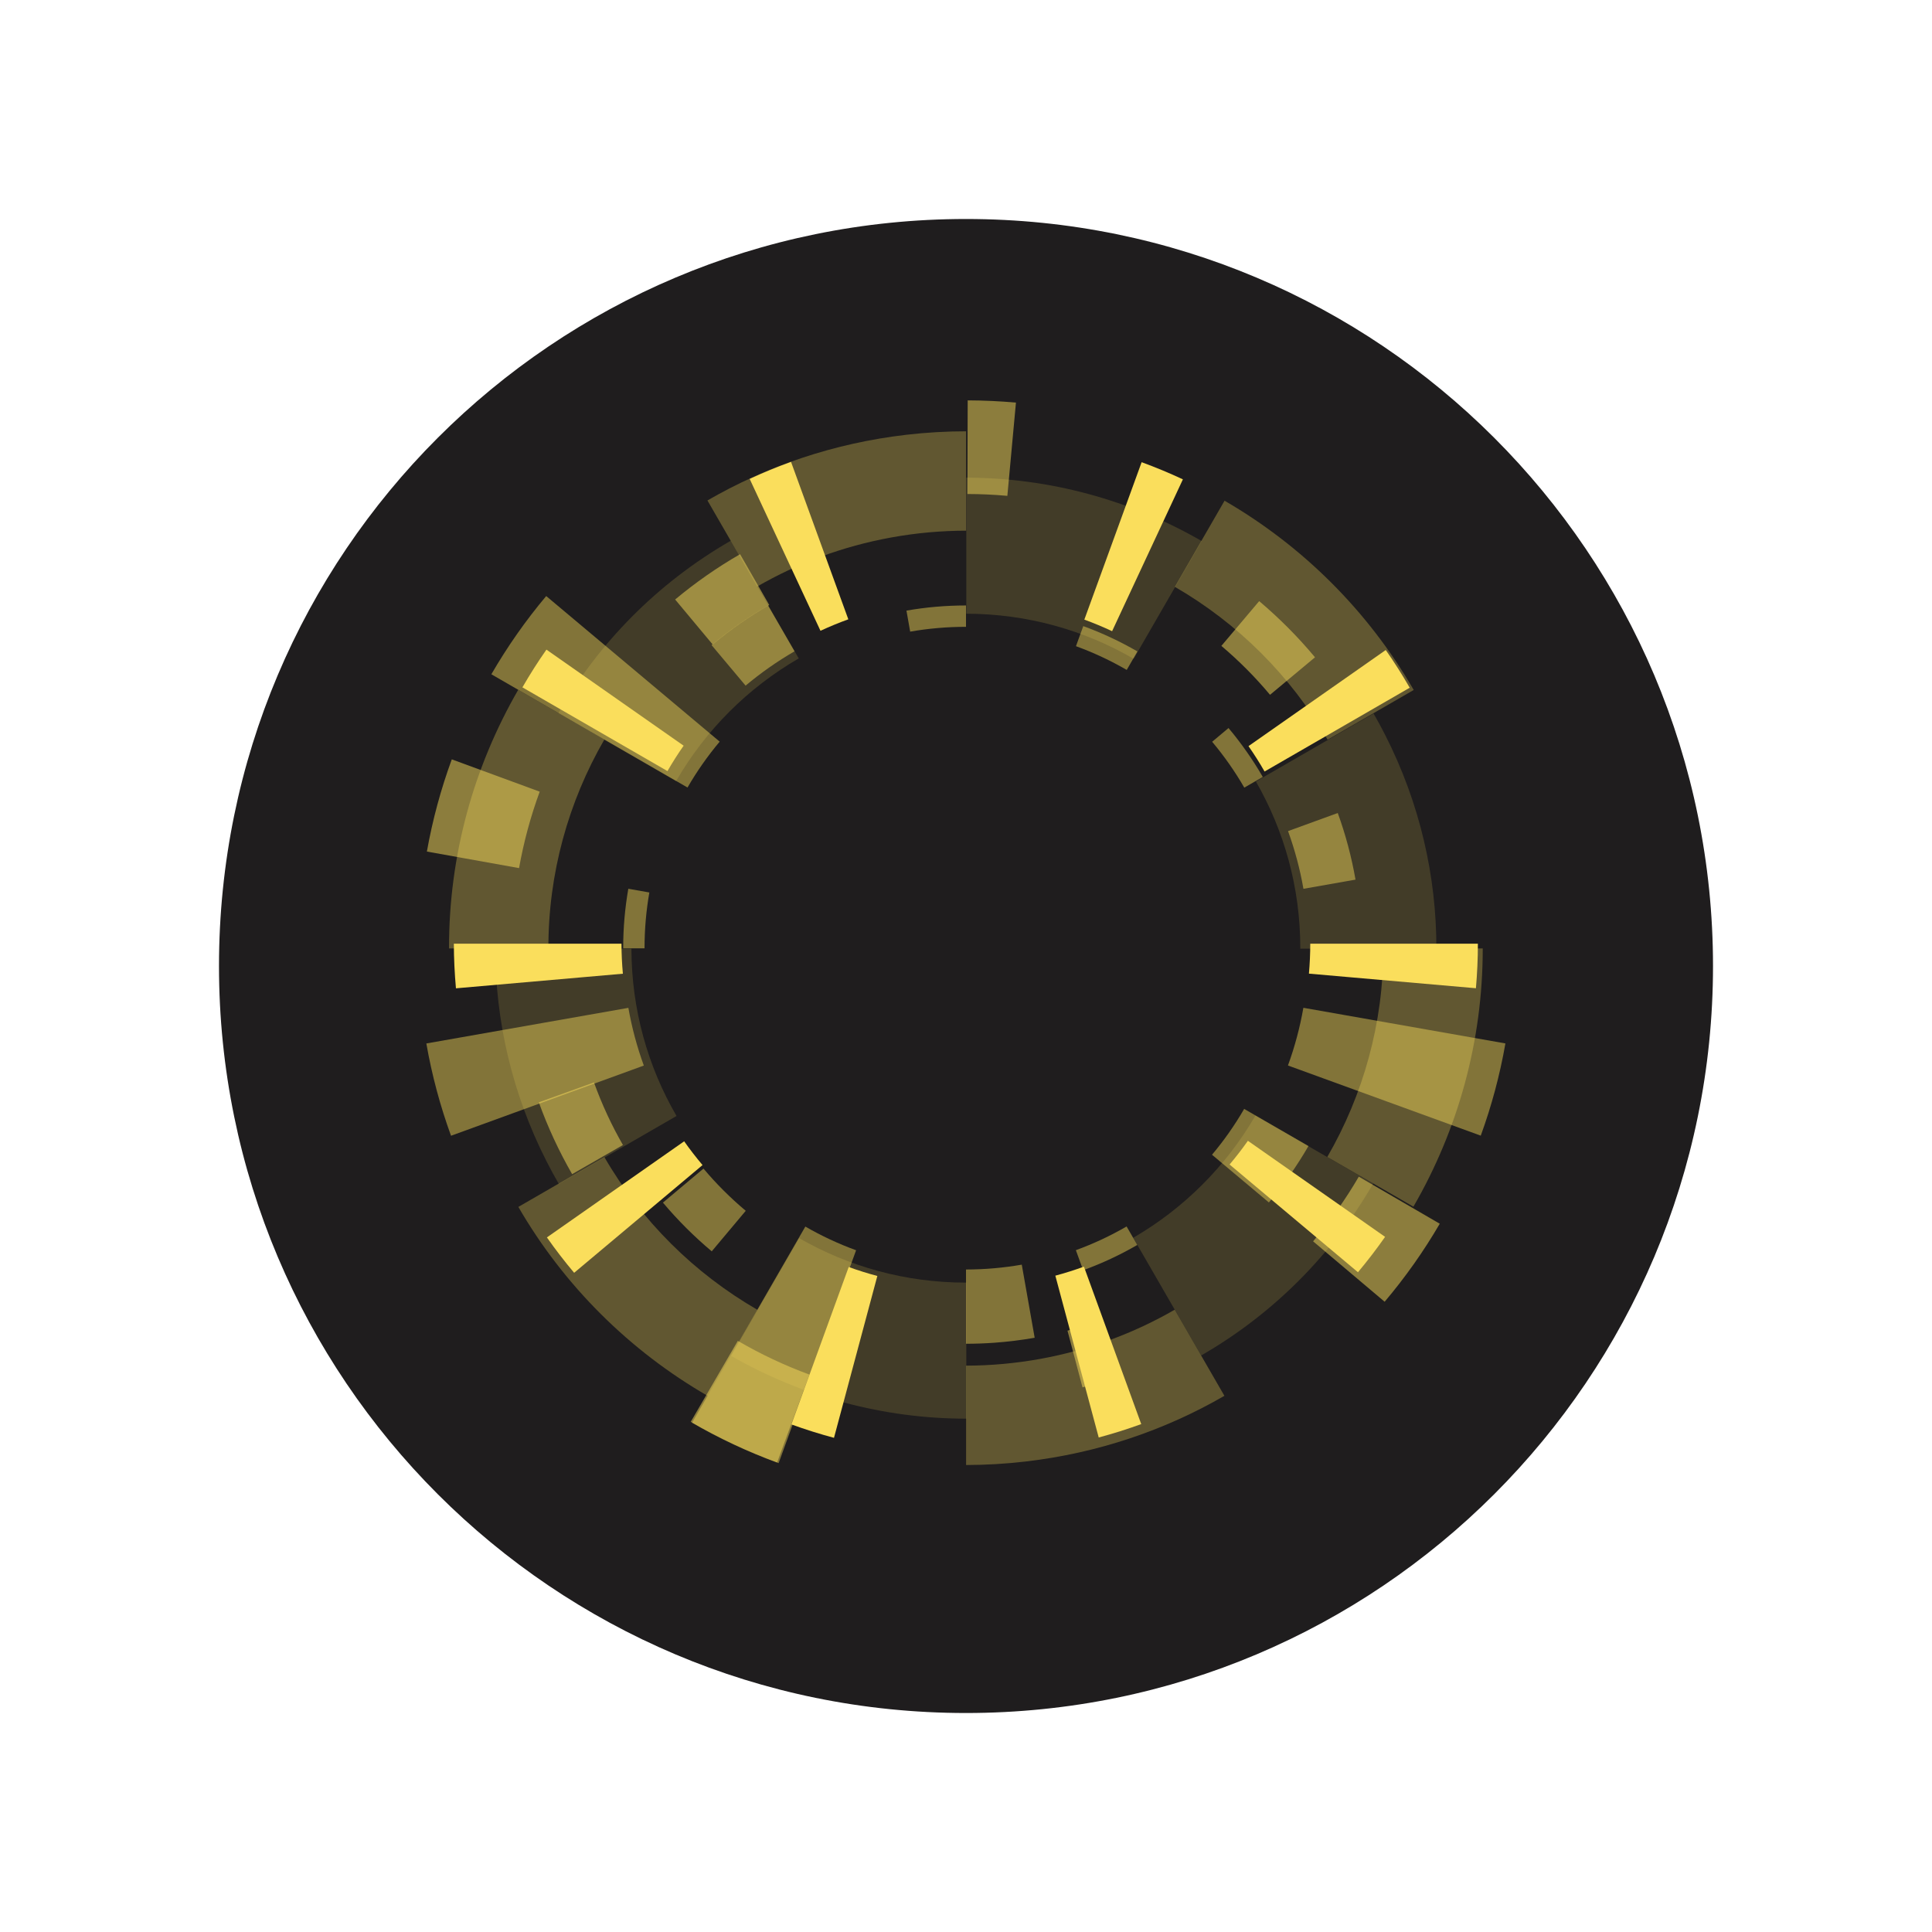
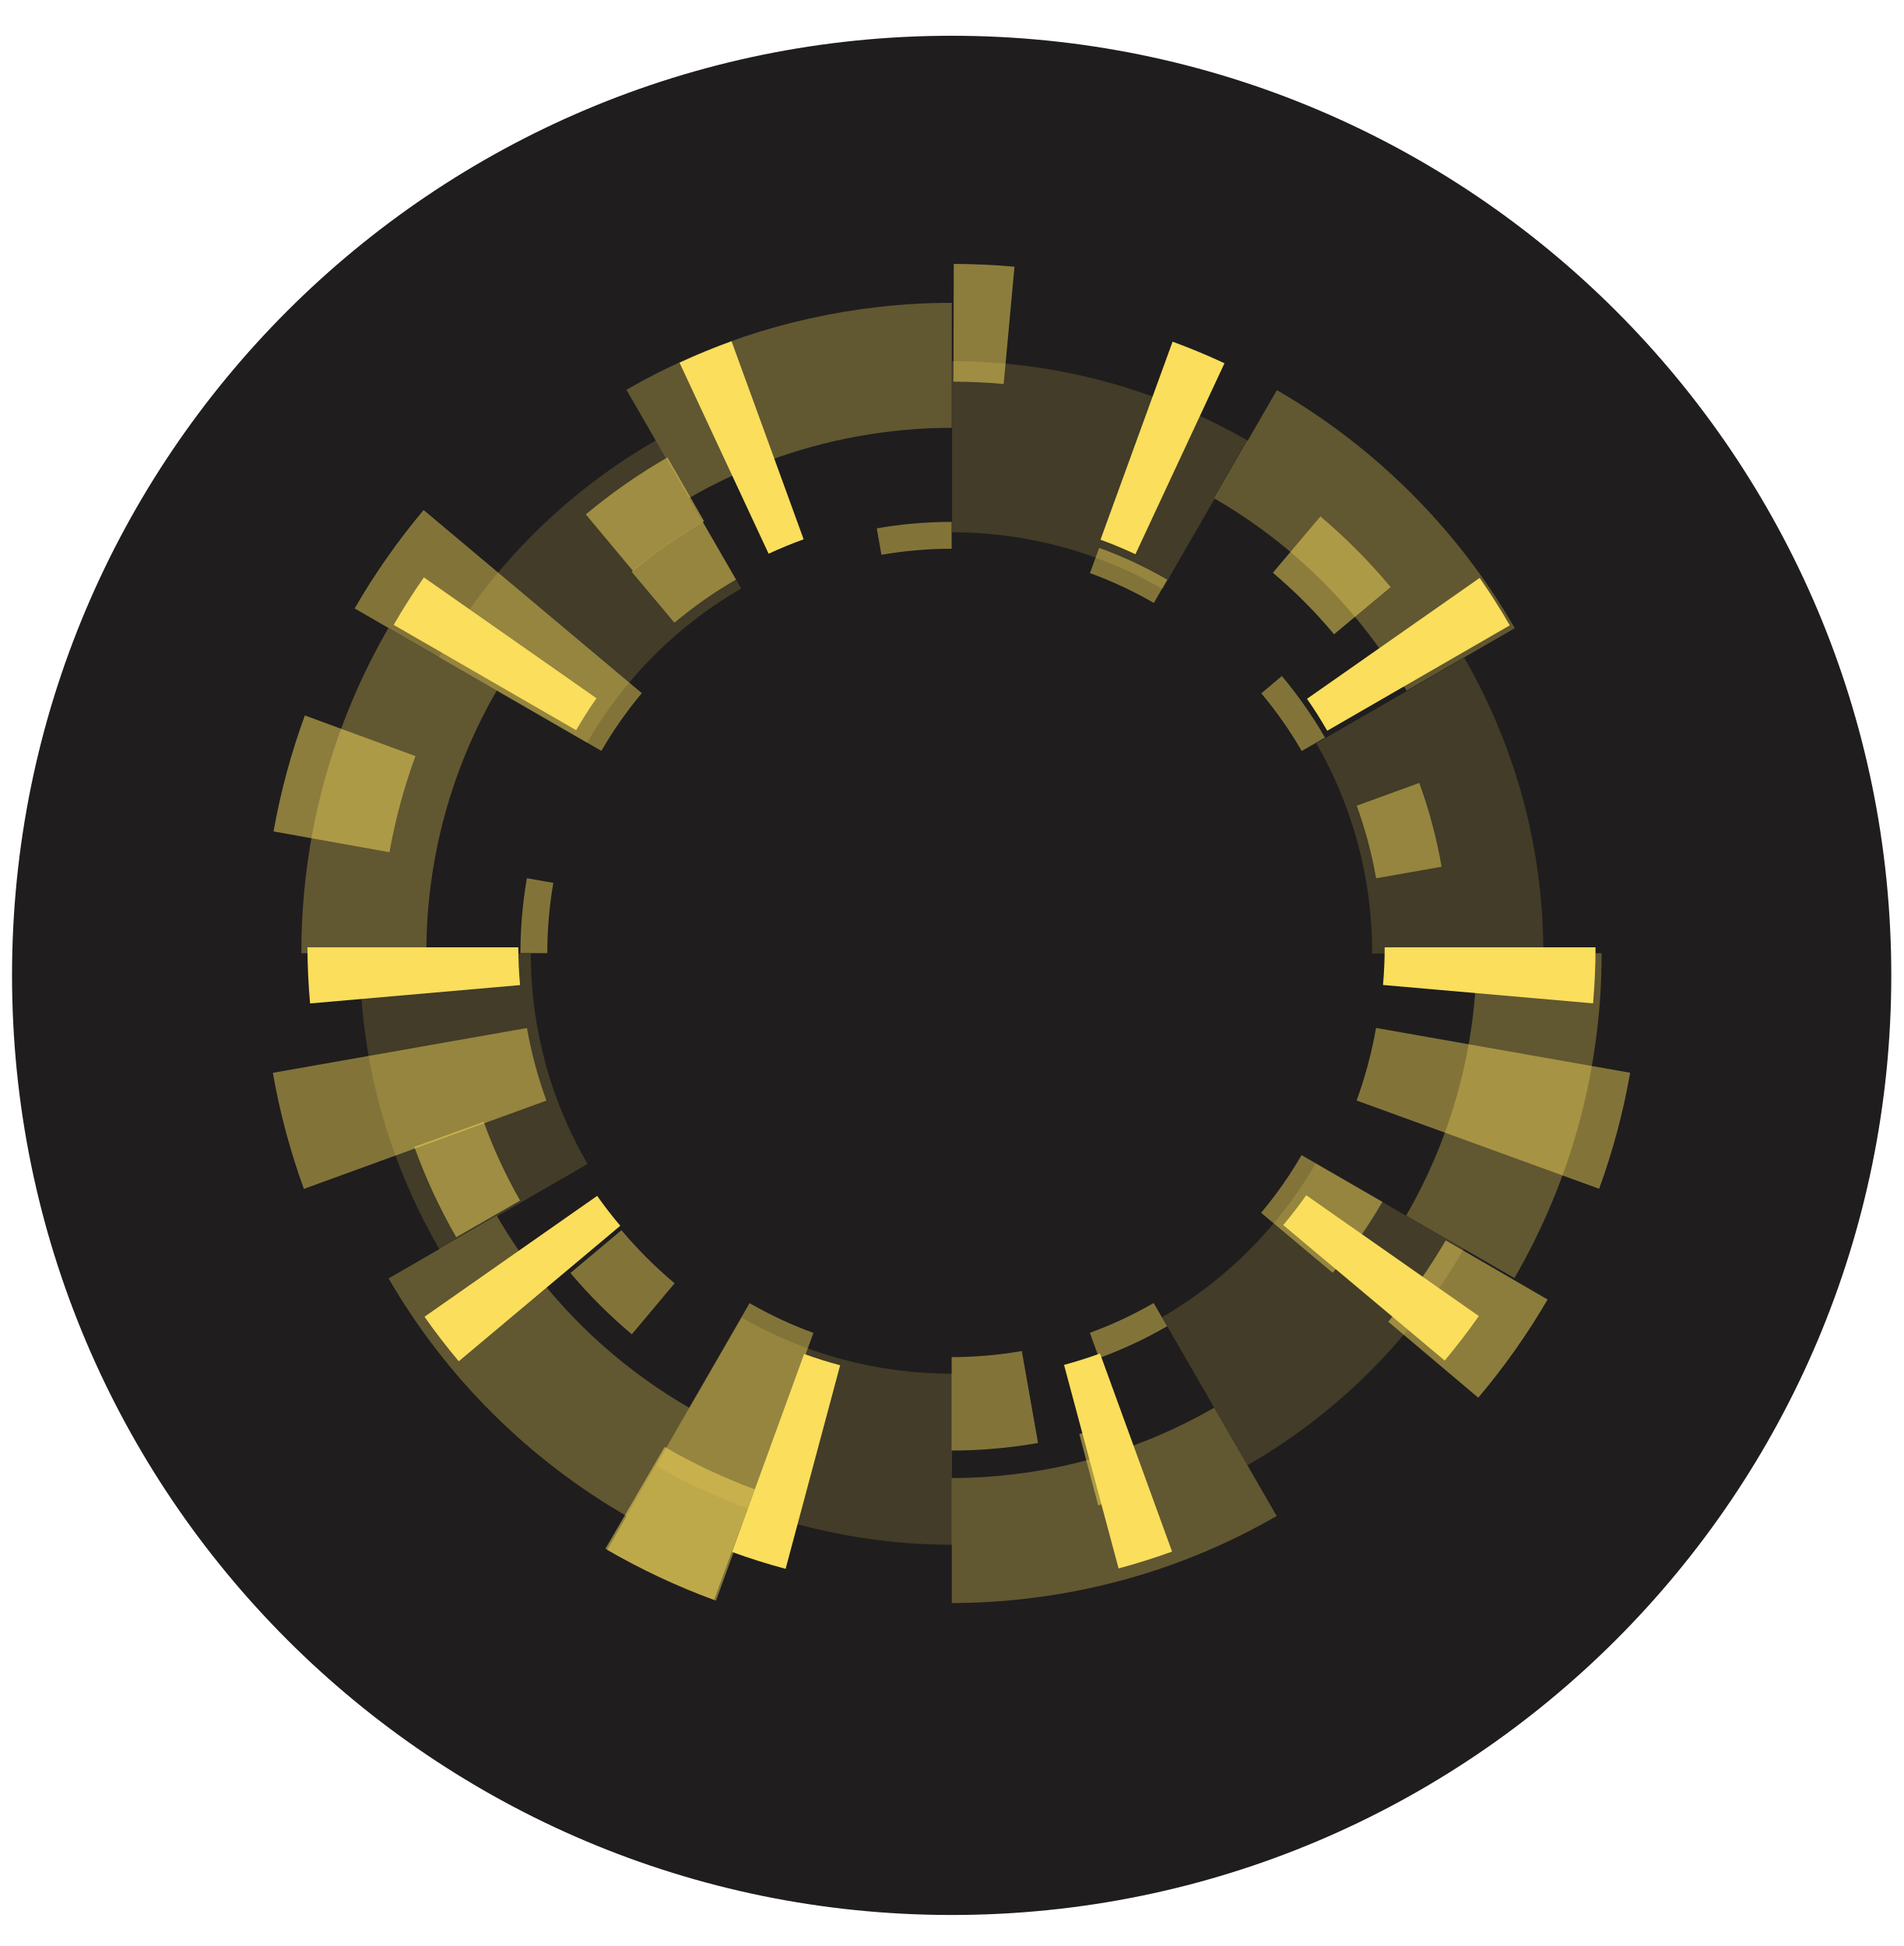
- <svg xmlns="http://www.w3.org/2000/svg" version="1.2" baseProfile="tiny-ps" viewBox="0 0 1024 1024" width="1024" height="1024">
+ <svg xmlns="http://www.w3.org/2000/svg" version="1.2" baseProfile="tiny-ps" viewBox="0 0 802 820" width="802" height="820">
  <style>
		tspan { white-space:pre }
		.shp0 { fill: #1f1d1e } 
		.shp1 { fill: #fade5c } 
		.shp2 { opacity: 0.302;fill: #fade5c } 
+ 		.txt3 { font-size: 13px;fill: #000000;font-weight: 400;font-family: "LiberationSans", "Liberation Sans" } 
	</style>
  <g id="Layer 1">
    <g id="&lt;Group&gt;">
-       <path id="&lt;Path&gt;" class="shp0" d="M907.93 512C907.93 730.66 730.66 907.93 512 907.93C293.34 907.93 116.07 730.66 116.07 512C116.07 293.34 293.34 116.07 512 116.07C730.66 116.07 907.93 293.34 907.93 512Z" />
+       <path id="&lt;Path&gt;" class="shp0" d="M796.93 411C796.93 629.66 619.66 806.93 401 806.93C182.34 806.93 5.07 629.66 5.07 411C5.07 192.34 182.34 15.07 401 15.07C619.66 15.07 796.93 192.34 796.93 411Z" />
      <g id="&lt;Group&gt;">
        <g id="&lt;Group&gt;" style="opacity: 0.161">
-           <path id="&lt;Path&gt;" class="shp1" d="M358.34 414L295.92 377.98C317.18 341.05 348.11 309.18 387.33 286.59L423.35 348.97C396.39 364.56 373.91 387.04 358.34 414Z" />
-           <path id="&lt;Path&gt;" class="shp1" d="M334.67 502.82C334.72 535.13 343.42 565.42 358.58 591.49L296.19 627.51C293.94 623.63 291.78 619.66 289.72 615.61C271.3 579.42 262.56 540.83 262.55 502.82L334.67 502.82Z" />
-           <path id="&lt;Path&gt;" class="shp1" d="M511.93 679.81C512.01 679.81 512.09 679.8 512.16 679.8L512.16 751.92C468.36 751.93 425.31 740.35 387.55 718.66L423.58 656.25C449.59 671.23 479.76 679.81 511.93 679.81Z" />
-           <path id="&lt;Path&gt;" class="shp1" d="M689.19 502.54C689.19 470.38 680.62 440.21 665.65 414.2L728.02 378.18C730.15 381.87 732.19 385.64 734.14 389.48C752.65 425.85 761.38 464.64 761.31 502.82L689.19 502.82C689.19 502.73 689.19 502.64 689.19 502.54Z" />
-           <path id="&lt;Path&gt;" class="shp1" d="M600.87 349.18C574.79 334.03 544.49 325.33 512.16 325.28L512.16 253.17C556.03 253.24 599.12 264.94 636.91 286.76L600.87 349.18Z" />
-           <path id="&lt;Path&gt;" class="shp1" d="M665.41 591.29L727.81 627.32C706.59 664.12 675.74 695.89 636.65 718.43L600.63 656.05C627.47 640.5 649.85 618.13 665.41 591.29Z" />
+           <path id="&lt;Path&gt;" class="shp1" d="M247.34 313L184.92 276.98C206.18 240.05 237.11 208.18 276.33 185.59L312.35 247.97C285.39 263.56 262.91 286.04 247.34 313Z" />
+           <path id="&lt;Path&gt;" class="shp1" d="M223.67 401.82C223.72 434.13 232.42 464.42 247.58 490.49L185.19 526.51C182.94 522.63 180.78 518.66 178.72 514.61C160.3 478.42 151.56 439.83 151.55 401.82L223.67 401.82Z" />
+           <path id="&lt;Path&gt;" class="shp1" d="M400.93 578.81C401.01 578.81 401.09 578.8 401.16 578.8L401.16 650.92C357.36 650.93 314.31 639.35 276.55 617.66L312.58 555.25C338.59 570.23 368.76 578.81 400.93 578.81Z" />
+           <path id="&lt;Path&gt;" class="shp1" d="M578.19 401.54C578.19 369.38 569.62 339.21 554.65 313.2L617.02 277.18C619.15 280.87 621.19 284.64 623.14 288.48C641.65 324.85 650.38 363.64 650.31 401.82L578.19 401.82C578.19 401.73 578.19 401.64 578.19 401.54Z" />
+           <path id="&lt;Path&gt;" class="shp1" d="M489.87 248.18C463.79 233.03 433.49 224.33 401.16 224.28L401.16 152.17C445.03 152.24 488.12 163.94 525.91 185.76L489.87 248.18Z" />
+           <path id="&lt;Path&gt;" class="shp1" d="M554.41 490.29L616.81 526.32C595.59 563.12 564.74 594.89 525.65 617.43L489.63 555.05C516.47 539.5 538.85 517.13 554.41 490.29Z" />
        </g>
-         <path id="&lt;Compound Path&gt;" class="shp2" d="M749.3 365.7L703.66 392.05C684.09 358.08 655.96 330.28 622.69 311.03L649.04 265.39C690.36 289.31 725.14 323.83 749.3 365.7ZM785.88 502.68C785.92 552.02 772.65 598.94 749.14 639.56L703.5 613.21C722.55 580.27 733.23 542.32 733.21 502.68L785.88 502.68ZM648.96 739.81C617.52 757.99 581.94 770.17 543.58 774.63C532.98 775.87 522.46 776.47 512.05 776.49L512.05 723.82C525.05 723.8 538.24 722.62 551.49 720.22C577.26 715.53 601.16 706.56 622.61 694.17L648.96 739.81ZM401.46 694.23L375.11 739.86C333.77 715.99 298.95 681.52 274.74 639.69L320.37 613.34C339.99 647.26 368.17 675.02 401.46 694.23ZM320.31 391.98C301.24 424.97 290.59 462.99 290.66 502.68L237.99 502.68C237.9 453.28 251.16 406.3 274.66 365.63L320.31 391.98ZM512.05 228.6L512.05 281.27C498.97 281.28 485.7 282.45 472.38 284.87C446.63 289.55 422.74 298.51 401.31 310.88L374.96 265.25C406.38 247.09 441.95 234.92 480.29 230.45C490.96 229.21 501.56 228.6 512.05 228.6Z" />
+         <path id="&lt;Compound Path&gt;" class="shp2" d="M638.3 264.7L592.66 291.05C573.09 257.08 544.96 229.28 511.69 210.03L538.04 164.39C579.36 188.31 614.14 222.83 638.3 264.7ZM674.88 401.68C674.92 451.02 661.65 497.94 638.14 538.56L592.5 512.21C611.55 479.27 622.23 441.32 622.21 401.68L674.88 401.68ZM537.96 638.81C506.52 656.99 470.94 669.17 432.58 673.63C421.98 674.87 411.46 675.47 401.05 675.49L401.05 622.82C414.05 622.8 427.24 621.62 440.49 619.22C466.26 614.53 490.16 605.56 511.61 593.17L537.96 638.81ZM290.46 593.23L264.11 638.86C222.77 614.99 187.95 580.52 163.74 538.69L209.37 512.34C228.99 546.26 257.17 574.02 290.46 593.23ZM209.31 290.98C190.24 323.97 179.59 361.99 179.66 401.68L126.99 401.68C126.9 352.28 140.16 305.3 163.66 264.63L209.31 290.98ZM401.05 127.6L401.05 180.27C387.97 180.28 374.7 181.45 361.38 183.87C335.63 188.55 311.74 197.51 290.31 209.88L263.96 164.25C295.38 146.09 330.95 133.92 369.29 129.45C379.96 128.21 390.56 127.6 401.05 127.6Z" />
        <g id="&lt;Group&gt;" style="opacity: 0.502">
-           <path id="&lt;Path&gt;" class="shp1" d="M695.97 657.93C705 647.27 713.11 635.8 720.19 623.66L763.1 648.6C754.56 663.25 744.77 677.08 733.89 689.95L695.97 657.93Z" />
-           <path id="&lt;Path&gt;" class="shp1" d="M429.01 728.56L411.89 775.15C395.93 769.28 380.62 762.04 366.11 753.59L391.06 710.68C403.08 717.69 415.77 723.69 429.01 728.56Z" />
-           <path id="&lt;Path&gt;" class="shp1" d="M512.83 261.83C512.81 261.83 512.78 261.83 512.75 261.83L512.78 252.54L512.9 212.21C512.92 212.21 512.93 212.21 512.94 212.21C512.96 212.21 512.97 212.21 512.98 212.21C521.57 212.24 530.07 212.64 538.47 213.39L533.92 262.81C526.97 262.18 519.94 261.85 512.83 261.83Z" />
-           <path id="&lt;Path&gt;" class="shp1" d="M286.05 419.6C281.28 432.61 277.59 446.15 275.11 460.11L226.26 451.34C229.26 434.51 233.7 418.18 239.46 402.48L286.05 419.6Z" />
+           <path id="&lt;Path&gt;" class="shp1" d="M584.97 556.93C594 546.27 602.11 534.8 609.19 522.66L652.1 547.6C643.56 562.25 633.77 576.08 622.89 588.95L584.97 556.93Z" />
+           <path id="&lt;Path&gt;" class="shp1" d="M318.01 627.56L300.89 674.15C284.93 668.28 269.62 661.04 255.11 652.59L280.06 609.68C292.08 616.69 304.77 622.69 318.01 627.56Z" />
+           <path id="&lt;Path&gt;" class="shp1" d="M401.83 160.83C401.81 160.83 401.78 160.83 401.75 160.83L401.78 151.54L401.9 111.21C401.92 111.21 401.93 111.21 401.94 111.21C401.96 111.21 401.97 111.21 401.98 111.21C410.57 111.24 419.07 111.64 427.47 112.39L422.92 161.81C415.97 161.18 408.94 160.85 401.83 160.83Z" />
+           <path id="&lt;Path&gt;" class="shp1" d="M175.05 318.6C170.28 331.61 166.59 345.15 164.11 359.11L115.26 350.34C118.26 333.51 122.7 317.18 128.46 301.48L175.05 318.6Z" />
          <text id=" " style="transform: matrix(2,0,0,2,1230.724,453.053)">
- 					</text>
-           <path id="&lt;Path&gt;" class="shp1" d="M647.35 342.34L667.39 318.61C678.09 327.66 688 337.62 696.98 348.38L673.14 368.26C665.3 358.88 656.67 350.21 647.35 342.34Z" />
-           <path id="&lt;Path&gt;" class="shp1" d="M583.14 699.89L593.68 729.11C587.16 731.46 580.51 733.53 573.75 735.32L565.79 705.28C571.69 703.73 577.47 701.92 583.14 699.89Z" />
-           <path id="&lt;Path&gt;" class="shp1" d="M330.17 606.88L303.24 622.32C296.3 610.25 290.38 597.53 285.59 584.26L314.82 573.72C318.99 585.3 324.14 596.39 330.17 606.88Z" />
-           <path id="&lt;Path&gt;" class="shp1" d="M377.73 341.59L357.84 317.75C368.57 308.79 380.08 300.74 392.26 293.74L407.71 320.67C397.08 326.78 387.05 333.79 377.73 341.59Z" />
+             <tspan x="0" y="15.6" class="txt3">					
+ </tspan>
+           </text>
+           <path id="&lt;Path&gt;" class="shp1" d="M536.35 241.34L556.39 217.61C567.09 226.66 577 236.62 585.98 247.38L562.14 267.26C554.3 257.88 545.67 249.21 536.35 241.34Z" />
+           <path id="&lt;Path&gt;" class="shp1" d="M472.14 598.89L482.68 628.11C476.16 630.46 469.51 632.53 462.75 634.32L454.79 604.28C460.69 602.73 466.47 600.92 472.14 598.89Z" />
+           <path id="&lt;Path&gt;" class="shp1" d="M219.17 505.88L192.24 521.32C185.3 509.25 179.38 496.53 174.59 483.26L203.82 472.72C207.99 484.3 213.14 495.39 219.17 505.88Z" />
+           <path id="&lt;Path&gt;" class="shp1" d="M266.73 240.59L246.84 216.75C257.57 207.79 269.08 199.74 281.26 192.74L296.71 219.67C286.08 225.78 276.05 232.79 266.73 240.59Z" />
        </g>
        <g id="&lt;Group&gt;" style="opacity: 0.451">
-           <path id="&lt;Path&gt;" class="shp1" d="M381.45 393.08C375.09 400.66 369.38 408.79 364.4 417.4L354.59 411.74L260.43 357.38C268.92 342.7 278.66 328.83 289.5 315.92L372.78 385.81L381.45 393.08Z" />
-           <path id="&lt;Path&gt;" class="shp1" d="M482.41 334.78L480.44 323.64C490.67 321.85 501.19 320.91 511.93 320.91C511.96 320.91 511.98 320.91 512 320.91L512 332.23C511.98 332.23 511.96 332.23 511.93 332.23C501.86 332.23 492 333.11 482.41 334.78Z" />
-           <path id="&lt;Path&gt;" class="shp1" d="M421.12 345.21C411.93 350.53 403.26 356.62 395.18 363.4L377.15 341.91C386.46 334.09 396.47 327.05 407.09 320.91L421.12 345.21Z" />
-           <path id="&lt;Path&gt;" class="shp1" d="M341.62 502.62L330.3 502.62C330.3 502.6 330.3 502.57 330.3 502.54C330.3 491.81 331.24 481.29 333.02 471.06L344.17 473.03C342.49 482.62 341.62 492.48 341.62 502.54C341.62 502.57 341.62 502.6 341.62 502.62Z" />
-           <path id="&lt;Path&gt;" class="shp1" d="M642.47 393.15L651.14 385.87C657.91 393.95 664 402.62 669.31 411.8L659.5 417.46C654.53 408.85 648.82 400.72 642.47 393.15Z" />
-           <path id="&lt;Path&gt;" class="shp1" d="M570.28 342.49L574.16 331.85C584.16 335.5 593.75 340 602.85 345.27L597.19 355.07C588.66 350.13 579.66 345.91 570.28 342.49Z" />
-           <path id="&lt;Path&gt;" class="shp1" d="M597.12 650.05L602.78 659.86C593.69 665.12 584.1 669.61 574.1 673.25L570.23 662.62C579.61 659.2 588.6 654.99 597.12 650.05Z" />
-           <path id="&lt;Path&gt;" class="shp1" d="M333.05 534.18C334.9 544.72 337.66 554.94 341.24 564.77L239.05 601.97C233.33 586.25 228.92 569.91 225.97 553.06L333.05 534.18Z" />
-           <path id="&lt;Path&gt;" class="shp1" d="M395.26 641.75L377.24 663.23C367.9 655.4 359.24 646.76 351.37 637.41L372.86 619.38C379.66 627.47 387.16 634.95 395.26 641.75Z" />
-           <path id="&lt;Path&gt;" class="shp1" d="M548.4 709.04C541.43 710.26 534.34 711.14 527.13 711.67C522.06 712.04 517.01 712.22 512 712.22L512 672.86C522.08 672.85 531.96 671.97 541.56 670.29L548.4 709.04Z" />
-           <path id="&lt;Path&gt;" class="shp1" d="M453.75 662.66L412.69 775.49C396.69 769.67 381.36 762.49 366.82 754.08L426.85 650.11C435.38 655.04 444.37 659.25 453.75 662.66Z" />
-           <path id="&lt;Path&gt;" class="shp1" d="M690.85 471.09C689.01 460.55 686.26 450.33 682.69 440.5L709.04 430.91C713.15 442.23 716.32 454.03 718.45 466.22L690.85 471.09Z" />
-           <path id="&lt;Path&gt;" class="shp1" d="M682.64 564.73C686.22 554.91 688.97 544.69 690.82 534.15L797.9 553.04C794.95 569.88 790.55 586.22 784.83 601.92L682.64 564.73Z" />
-           <path id="&lt;Path&gt;" class="shp1" d="M693.51 607.42C687.39 618 680.37 628 672.54 637.33L642.39 612.03C648.75 604.47 654.46 596.35 659.43 587.74L693.51 607.42Z" />
+           <path id="&lt;Path&gt;" class="shp1" d="M270.45 292.08C264.09 299.66 258.38 307.79 253.4 316.4L243.59 310.74L149.43 256.38C157.92 241.7 167.66 227.83 178.5 214.92L261.78 284.81L270.45 292.08Z" />
+           <path id="&lt;Path&gt;" class="shp1" d="M371.41 233.78L369.44 222.64C379.67 220.85 390.19 219.91 400.93 219.91C400.96 219.91 400.98 219.91 401 219.91L401 231.23C400.98 231.23 400.96 231.23 400.93 231.23C390.86 231.23 381 232.11 371.41 233.78Z" />
+           <path id="&lt;Path&gt;" class="shp1" d="M310.12 244.21C300.93 249.53 292.26 255.62 284.18 262.4L266.15 240.91C275.46 233.09 285.47 226.05 296.09 219.91L310.12 244.21Z" />
+           <path id="&lt;Path&gt;" class="shp1" d="M230.62 401.62L219.3 401.62C219.3 401.6 219.3 401.57 219.3 401.54C219.3 390.81 220.24 380.29 222.02 370.06L233.17 372.03C231.49 381.62 230.62 391.48 230.62 401.54C230.62 401.57 230.62 401.6 230.62 401.62Z" />
+           <path id="&lt;Path&gt;" class="shp1" d="M531.47 292.15L540.14 284.87C546.91 292.95 553 301.62 558.31 310.8L548.5 316.46C543.53 307.85 537.82 299.72 531.47 292.15Z" />
+           <path id="&lt;Path&gt;" class="shp1" d="M459.28 241.49L463.16 230.85C473.16 234.5 482.75 239 491.85 244.27L486.19 254.07C477.66 249.13 468.66 244.91 459.28 241.49Z" />
+           <path id="&lt;Path&gt;" class="shp1" d="M486.12 549.05L491.78 558.86C482.69 564.12 473.1 568.61 463.1 572.25L459.23 561.62C468.61 558.2 477.6 553.99 486.12 549.05Z" />
+           <path id="&lt;Path&gt;" class="shp1" d="M222.05 433.18C223.9 443.72 226.66 453.94 230.24 463.77L128.05 500.97C122.33 485.25 117.92 468.91 114.97 452.06L222.05 433.18Z" />
+           <path id="&lt;Path&gt;" class="shp1" d="M284.26 540.75L266.24 562.23C256.9 554.4 248.24 545.76 240.37 536.41L261.86 518.38C268.66 526.47 276.16 533.95 284.26 540.75Z" />
+           <path id="&lt;Path&gt;" class="shp1" d="M437.4 608.04C430.43 609.26 423.34 610.14 416.13 610.67C411.06 611.04 406.01 611.22 401 611.22L401 571.86C411.08 571.85 420.96 570.97 430.56 569.29L437.4 608.04Z" />
+           <path id="&lt;Path&gt;" class="shp1" d="M342.75 561.66L301.69 674.49C285.69 668.67 270.36 661.49 255.82 653.08L315.85 549.11C324.38 554.04 333.37 558.25 342.75 561.66Z" />
+           <path id="&lt;Path&gt;" class="shp1" d="M579.85 370.09C578.01 359.55 575.26 349.33 571.69 339.5L598.04 329.91C602.15 341.23 605.32 353.03 607.45 365.22L579.85 370.09Z" />
+           <path id="&lt;Path&gt;" class="shp1" d="M571.64 463.73C575.22 453.91 577.97 443.69 579.82 433.15L686.9 452.04C683.95 468.88 679.55 485.22 673.83 500.92L571.64 463.73Z" />
+           <path id="&lt;Path&gt;" class="shp1" d="M582.51 506.42C576.39 517 569.37 527 561.54 536.33L531.39 511.03C537.75 503.47 543.46 495.35 548.43 486.74L582.51 506.42Z" />
        </g>
        <g id="&lt;Group&gt;">
-           <path id="&lt;Path&gt;" class="shp1" d="M353.77 408.69L276.89 364.31C280.84 357.46 285.09 350.78 289.62 344.31L362.34 395.23C359.26 399.62 356.41 404.12 353.77 408.69Z" />
-           <path id="&lt;Path&gt;" class="shp1" d="M330.14 516.09L241.66 523.83C240.95 515.9 240.57 508.01 240.55 500.17L329.4 500.17C329.41 505.48 329.66 510.8 330.14 516.09Z" />
-           <path id="&lt;Path&gt;" class="shp1" d="M574.72 328.41L605.09 244.97C612.52 247.7 619.82 250.72 626.96 254.07L589.44 334.54C584.6 332.27 579.69 330.23 574.72 328.41Z" />
-           <path id="&lt;Path&gt;" class="shp1" d="M574.51 671.34L604.88 754.8C597.53 757.47 590.01 759.84 582.34 761.9L559.35 676.13C564.46 674.76 569.52 673.16 574.51 671.34Z" />
-           <path id="&lt;Path&gt;" class="shp1" d="M372.36 617.51L304.31 674.61C299.24 668.59 294.42 662.33 289.87 655.85L362.62 604.91C365.66 609.22 368.91 613.43 372.36 617.51Z" />
-           <path id="&lt;Path&gt;" class="shp1" d="M434.87 334.33L397.34 253.83C404.46 250.52 411.78 247.51 419.26 244.8L449.63 328.25C444.64 330.06 439.72 332.08 434.87 334.33Z" />
-           <path id="&lt;Path&gt;" class="shp1" d="M661.73 395.46L734.48 344.52C738.99 350.97 743.22 357.64 747.18 364.51L670.25 408.92C667.62 404.33 664.79 399.84 661.73 395.46Z" />
-           <path id="&lt;Path&gt;" class="shp1" d="M661.41 604.64L734.13 655.56C729.61 662.01 724.81 668.27 719.75 674.31L651.71 617.22C655.15 613.13 658.39 608.93 661.41 604.64Z" />
-           <path id="&lt;Path&gt;" class="shp1" d="M694.47 500.17L783.31 500.17C783.31 508.1 782.95 515.98 782.27 523.79L693.76 516.05C694.22 510.76 694.46 505.46 694.47 500.17Z" />
-           <path id="&lt;Path&gt;" class="shp1" d="M465.01 676.29L442.03 762.08C434.38 760.03 426.86 757.66 419.46 754.97L449.83 671.53C454.84 673.34 459.9 674.94 465.01 676.29Z" />
+           <path id="&lt;Path&gt;" class="shp1" d="M242.77 307.69L165.89 263.31C169.84 256.46 174.09 249.78 178.62 243.31L251.34 294.23C248.26 298.62 245.41 303.12 242.77 307.69Z" />
+           <path id="&lt;Path&gt;" class="shp1" d="M219.14 415.09L130.66 422.83C129.95 414.9 129.57 407.01 129.55 399.17L218.4 399.17C218.41 404.48 218.66 409.8 219.14 415.09Z" />
+           <path id="&lt;Path&gt;" class="shp1" d="M463.72 227.41L494.09 143.97C501.52 146.7 508.82 149.72 515.96 153.07L478.44 233.54C473.6 231.27 468.69 229.23 463.72 227.41Z" />
+           <path id="&lt;Path&gt;" class="shp1" d="M463.51 570.34L493.88 653.8C486.53 656.47 479.01 658.84 471.34 660.9L448.35 575.13C453.46 573.76 458.52 572.16 463.51 570.34Z" />
+           <path id="&lt;Path&gt;" class="shp1" d="M261.36 516.51L193.31 573.61C188.24 567.59 183.42 561.33 178.87 554.85L251.62 503.91C254.66 508.22 257.91 512.43 261.36 516.51Z" />
+           <path id="&lt;Path&gt;" class="shp1" d="M323.87 233.33L286.34 152.83C293.46 149.52 300.78 146.51 308.26 143.8L338.63 227.25C333.64 229.06 328.72 231.08 323.87 233.33Z" />
+           <path id="&lt;Path&gt;" class="shp1" d="M550.73 294.46L623.48 243.52C627.99 249.97 632.22 256.64 636.18 263.51L559.25 307.92C556.62 303.33 553.79 298.84 550.73 294.46Z" />
+           <path id="&lt;Path&gt;" class="shp1" d="M550.41 503.64L623.13 554.56C618.61 561.01 613.81 567.27 608.75 573.31L540.71 516.22C544.15 512.13 547.39 507.93 550.41 503.64Z" />
+           <path id="&lt;Path&gt;" class="shp1" d="M583.47 399.17L672.31 399.17C672.31 407.1 671.95 414.98 671.27 422.79L582.76 415.05C583.22 409.76 583.46 404.46 583.47 399.17Z" />
+           <path id="&lt;Path&gt;" class="shp1" d="M354.01 575.29L331.03 661.08C323.38 659.03 315.86 656.66 308.46 653.97L338.83 570.53C343.84 572.34 348.9 573.94 354.01 575.29Z" />
        </g>
      </g>
    </g>
  </g>
</svg>
